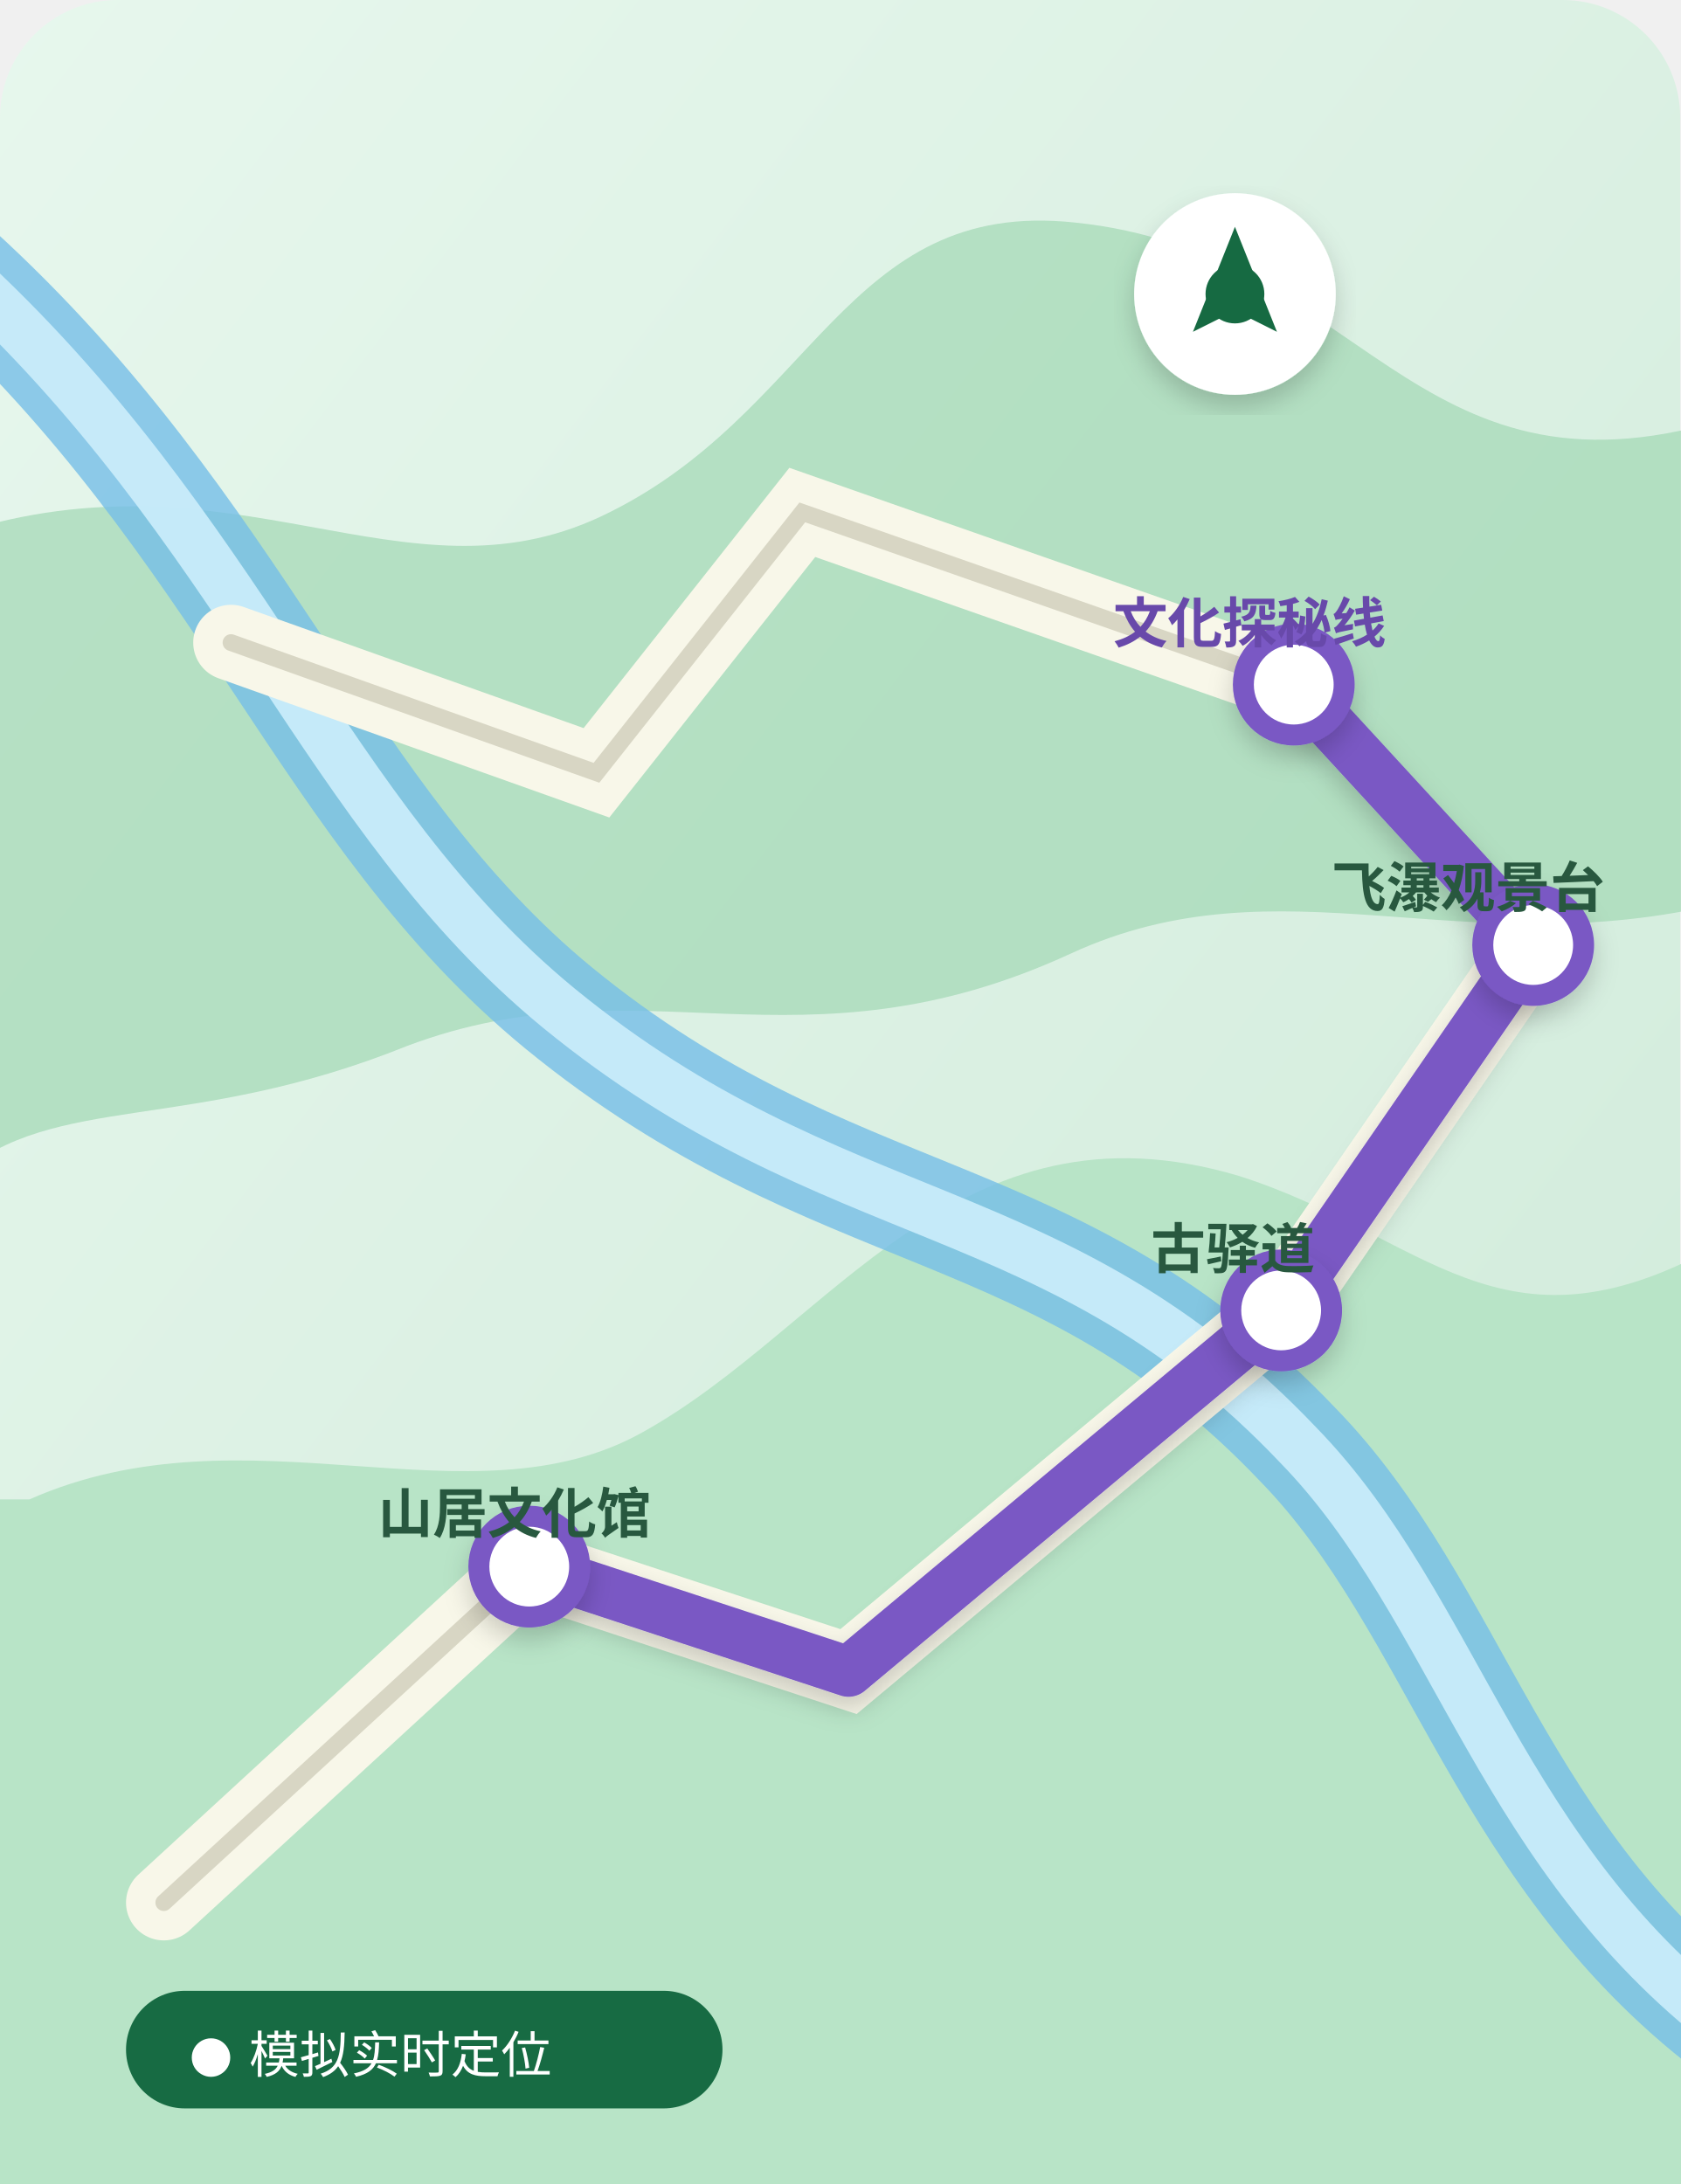
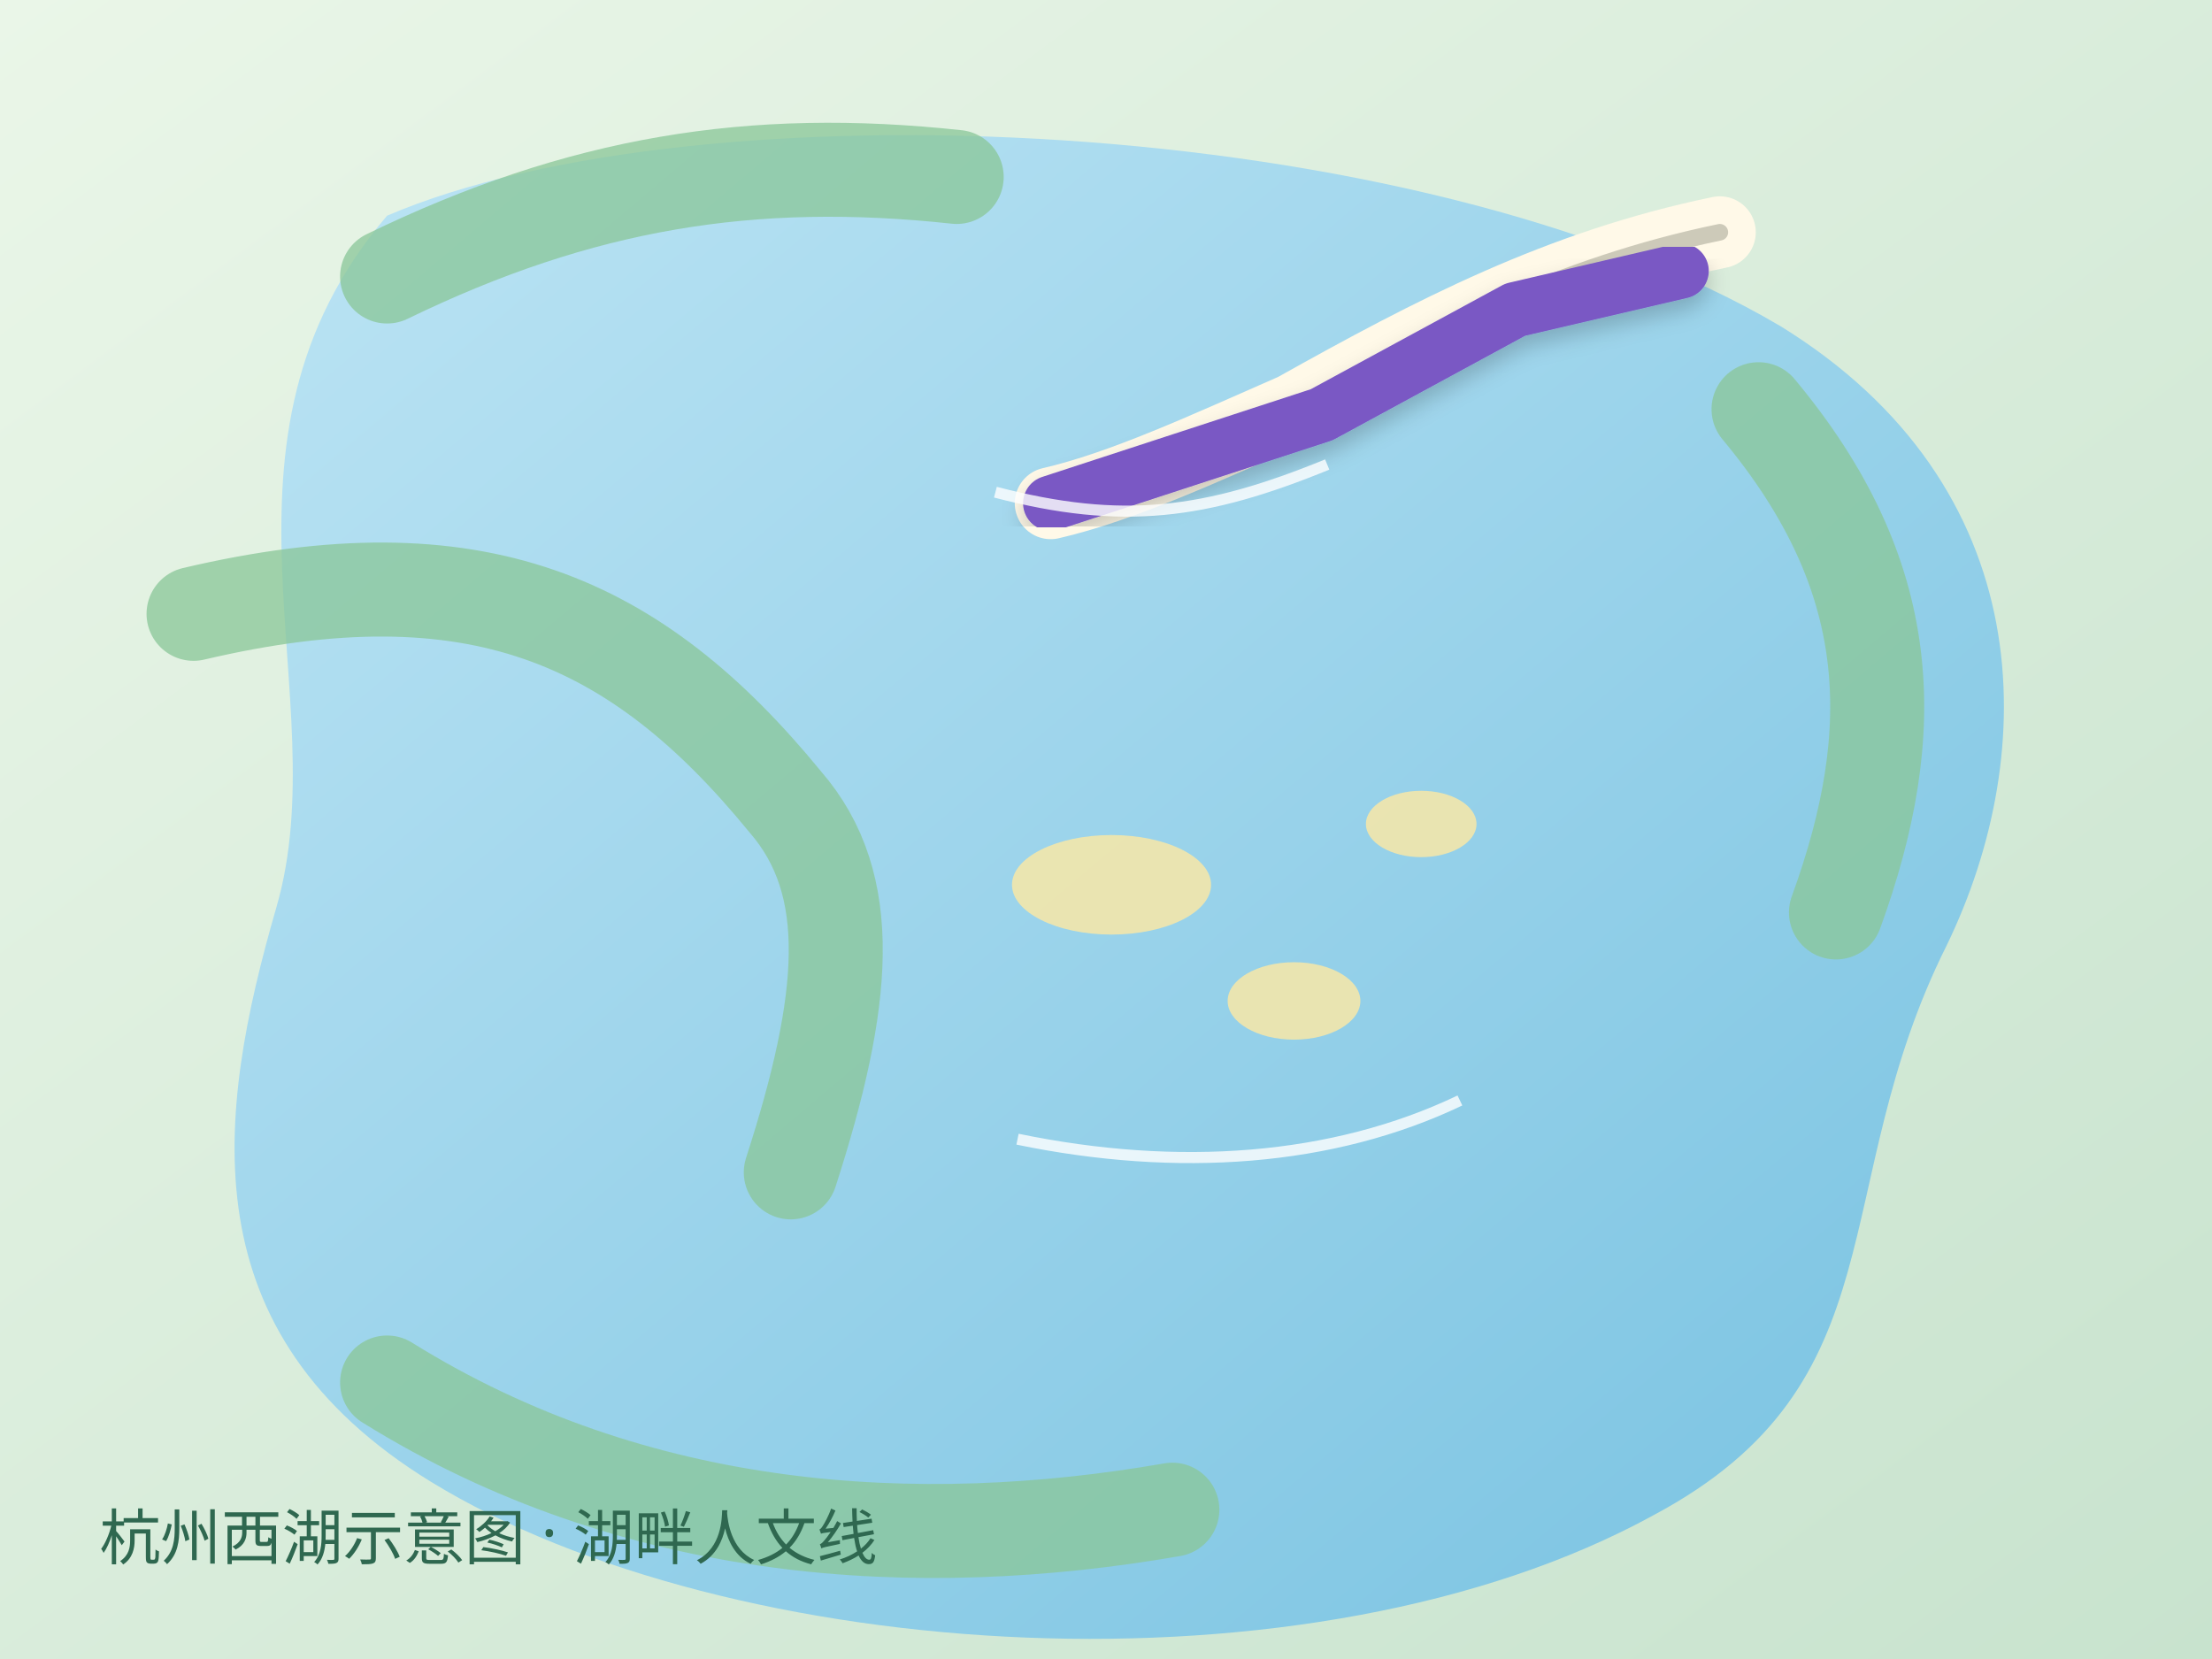
- <svg xmlns="http://www.w3.org/2000/svg" width="400" height="520" viewBox="0 0 400 520">
+ <svg xmlns="http://www.w3.org/2000/svg" width="400" height="300" viewBox="0 0 400 300">
  <defs>
-     <linearGradient id="bg" x1="0" y1="0" x2="1" y2="1">
-       <stop stop-color="#E7F7ED" />
-       <stop offset="1" stop-color="#CFEAD9" />
+     <linearGradient id="land" x1="0" y1="0" x2="1" y2="1">
+       <stop stop-color="#EAF6E8" />
+       <stop offset="1" stop-color="#C8E3CE" />
+     </linearGradient>
+     <linearGradient id="lake" x1="0" y1="0" x2="1" y2="1">
+       <stop stop-color="#BCE4F4" />
+       <stop offset="1" stop-color="#78C2E1" />
    </linearGradient>
    <filter id="shadow">
-       <feDropShadow dx="0" dy="3" stdDeviation="3" flood-opacity=".18" />
+       <feDropShadow dx="0" dy="2" stdDeviation="2" flood-opacity=".2" />
    </filter>
  </defs>
-   <rect width="400" height="520" rx="28" fill="url(#bg)" />
-   <path d="M-10 127C56 106 96 145 143 123c51-24 58-76 113-70 68 7 80 69 154 47v115c-62 15-105-11-155 12-65 30-102 1-158 22C45 270 13 260-10 280V127Z" fill="#A5D9B7" opacity=".75" />
-   <path d="M7 357c52-23 105 7 146-16 45-25 75-81 142-61 44 14 62 45 113 17v223H0V357Z" fill="#B8E4C7" />
-   <path d="M-10 64C58 126 77 194 133 240c66 54 119 44 176 104 38 39 48 99 105 141" stroke="#75BEE7" stroke-width="25" fill="none" opacity=".8" />
-   <path d="M-10 64C58 126 77 194 133 240c66 54 119 44 176 104 38 39 48 99 105 141" stroke="#C8ECFA" stroke-width="12" fill="none" opacity=".95" />
-   <g stroke="#F8F7E9" stroke-width="18" fill="none" stroke-linecap="round">
-     <path d="M39 453 126 373 202 398 305 312 365 225" />
-     <path d="M55 153 142 184 191 122 308 163" />
+   <rect width="400" height="300" fill="url(#land)" />
+   <path d="M70 39C126 15 256 20 322 59c47 29 47 77 30 112-22 44-8 79-53 103-62 34-167 27-221-6-44-27-39-66-28-104 11-38-15-84 20-125Z" fill="url(#lake)" />
+   <path d="M35 111C86 99 115 112 142 145 155 160 153 181 143 212M70 50c35-17 66-22 103-18M318 74c25 30 26 58 14 91M70 250c45 28 96 31 142 23" fill="none" stroke="#8AC799" stroke-width="17" stroke-linecap="round" opacity=".76" />
+   <path d="M311 42C282 48 259 60 234 74 218 81 203 88 190 91" fill="none" stroke="#FFF9E8" stroke-width="13" stroke-linecap="round" />
+   <path d="M311 42C282 48 259 60 234 74 218 81 203 88 190 91" fill="none" stroke="#CDCAB9" stroke-width="3" stroke-linecap="round" />
+   <path d="M304 49 274 56 239 75 190 91" fill="none" stroke="#7A59C4" stroke-width="10" stroke-linecap="round" stroke-linejoin="round" filter="url(#shadow)" />
+   <g fill="#F8E8A7" opacity=".85">
+     <ellipse cx="201" cy="160" rx="18" ry="9" />
+     <ellipse cx="234" cy="181" rx="12" ry="7" />
+     <ellipse cx="257" cy="149" rx="10" ry="6" />
  </g>
-   <g stroke="#D8D6C4" stroke-width="4" fill="none" stroke-linecap="round">
-     <path d="M39 453 126 373 202 398 305 312 365 225" />
-     <path d="M55 153 142 184 191 122 308 163" />
+   <g stroke="#fff" stroke-width="2" opacity=".8">
+     <path d="M180 89c23 6 38 4 60-5M184 206c29 6 57 4 80-7" fill="none" />
  </g>
-   <path d="M126 373 202 398 305 312 365 225 308 163" stroke="#7A59C4" stroke-width="12" fill="none" stroke-linecap="round" stroke-linejoin="round" filter="url(#shadow)" />
-   <g fill="#fff" stroke="#7A59C4" stroke-width="5" filter="url(#shadow)">
-     <circle cx="126" cy="373" r="12" />
-     <circle cx="305" cy="312" r="12" />
-     <circle cx="365" cy="225" r="12" />
-     <circle cx="308" cy="163" r="12" />
-   </g>
-   <g font-family="sans-serif" font-size="13" fill="#28583F" font-weight="700">
-     <text x="90" y="365">山居文化馆</text>
-     <text x="274" y="302">古驿道</text>
-     <text x="317" y="216">飞瀑观景台</text>
-     <text x="265" y="153" fill="#6849AA">文化探秘线</text>
-   </g>
-   <g transform="translate(294 70)" filter="url(#shadow)">
-     <circle cx="0" cy="0" r="24" fill="#fff" />
-     <path d="M0-16 10 9 0 4-10 9 0-16Z" fill="#176B43" />
-     <circle cx="0" cy="0" r="7" fill="#176B43" />
-   </g>
-   <g transform="translate(30 474)">
-     <rect width="142" height="28" rx="14" fill="#176B43" />
-     <text x="15" y="19" font-family="sans-serif" font-size="12" fill="#fff">● 模拟实时定位</text>
-   </g>
+   <text x="18" y="282" font-family="sans-serif" font-size="11" fill="#2F6850">杭州西湖示意图 · 湖畔人文线</text>
</svg>
